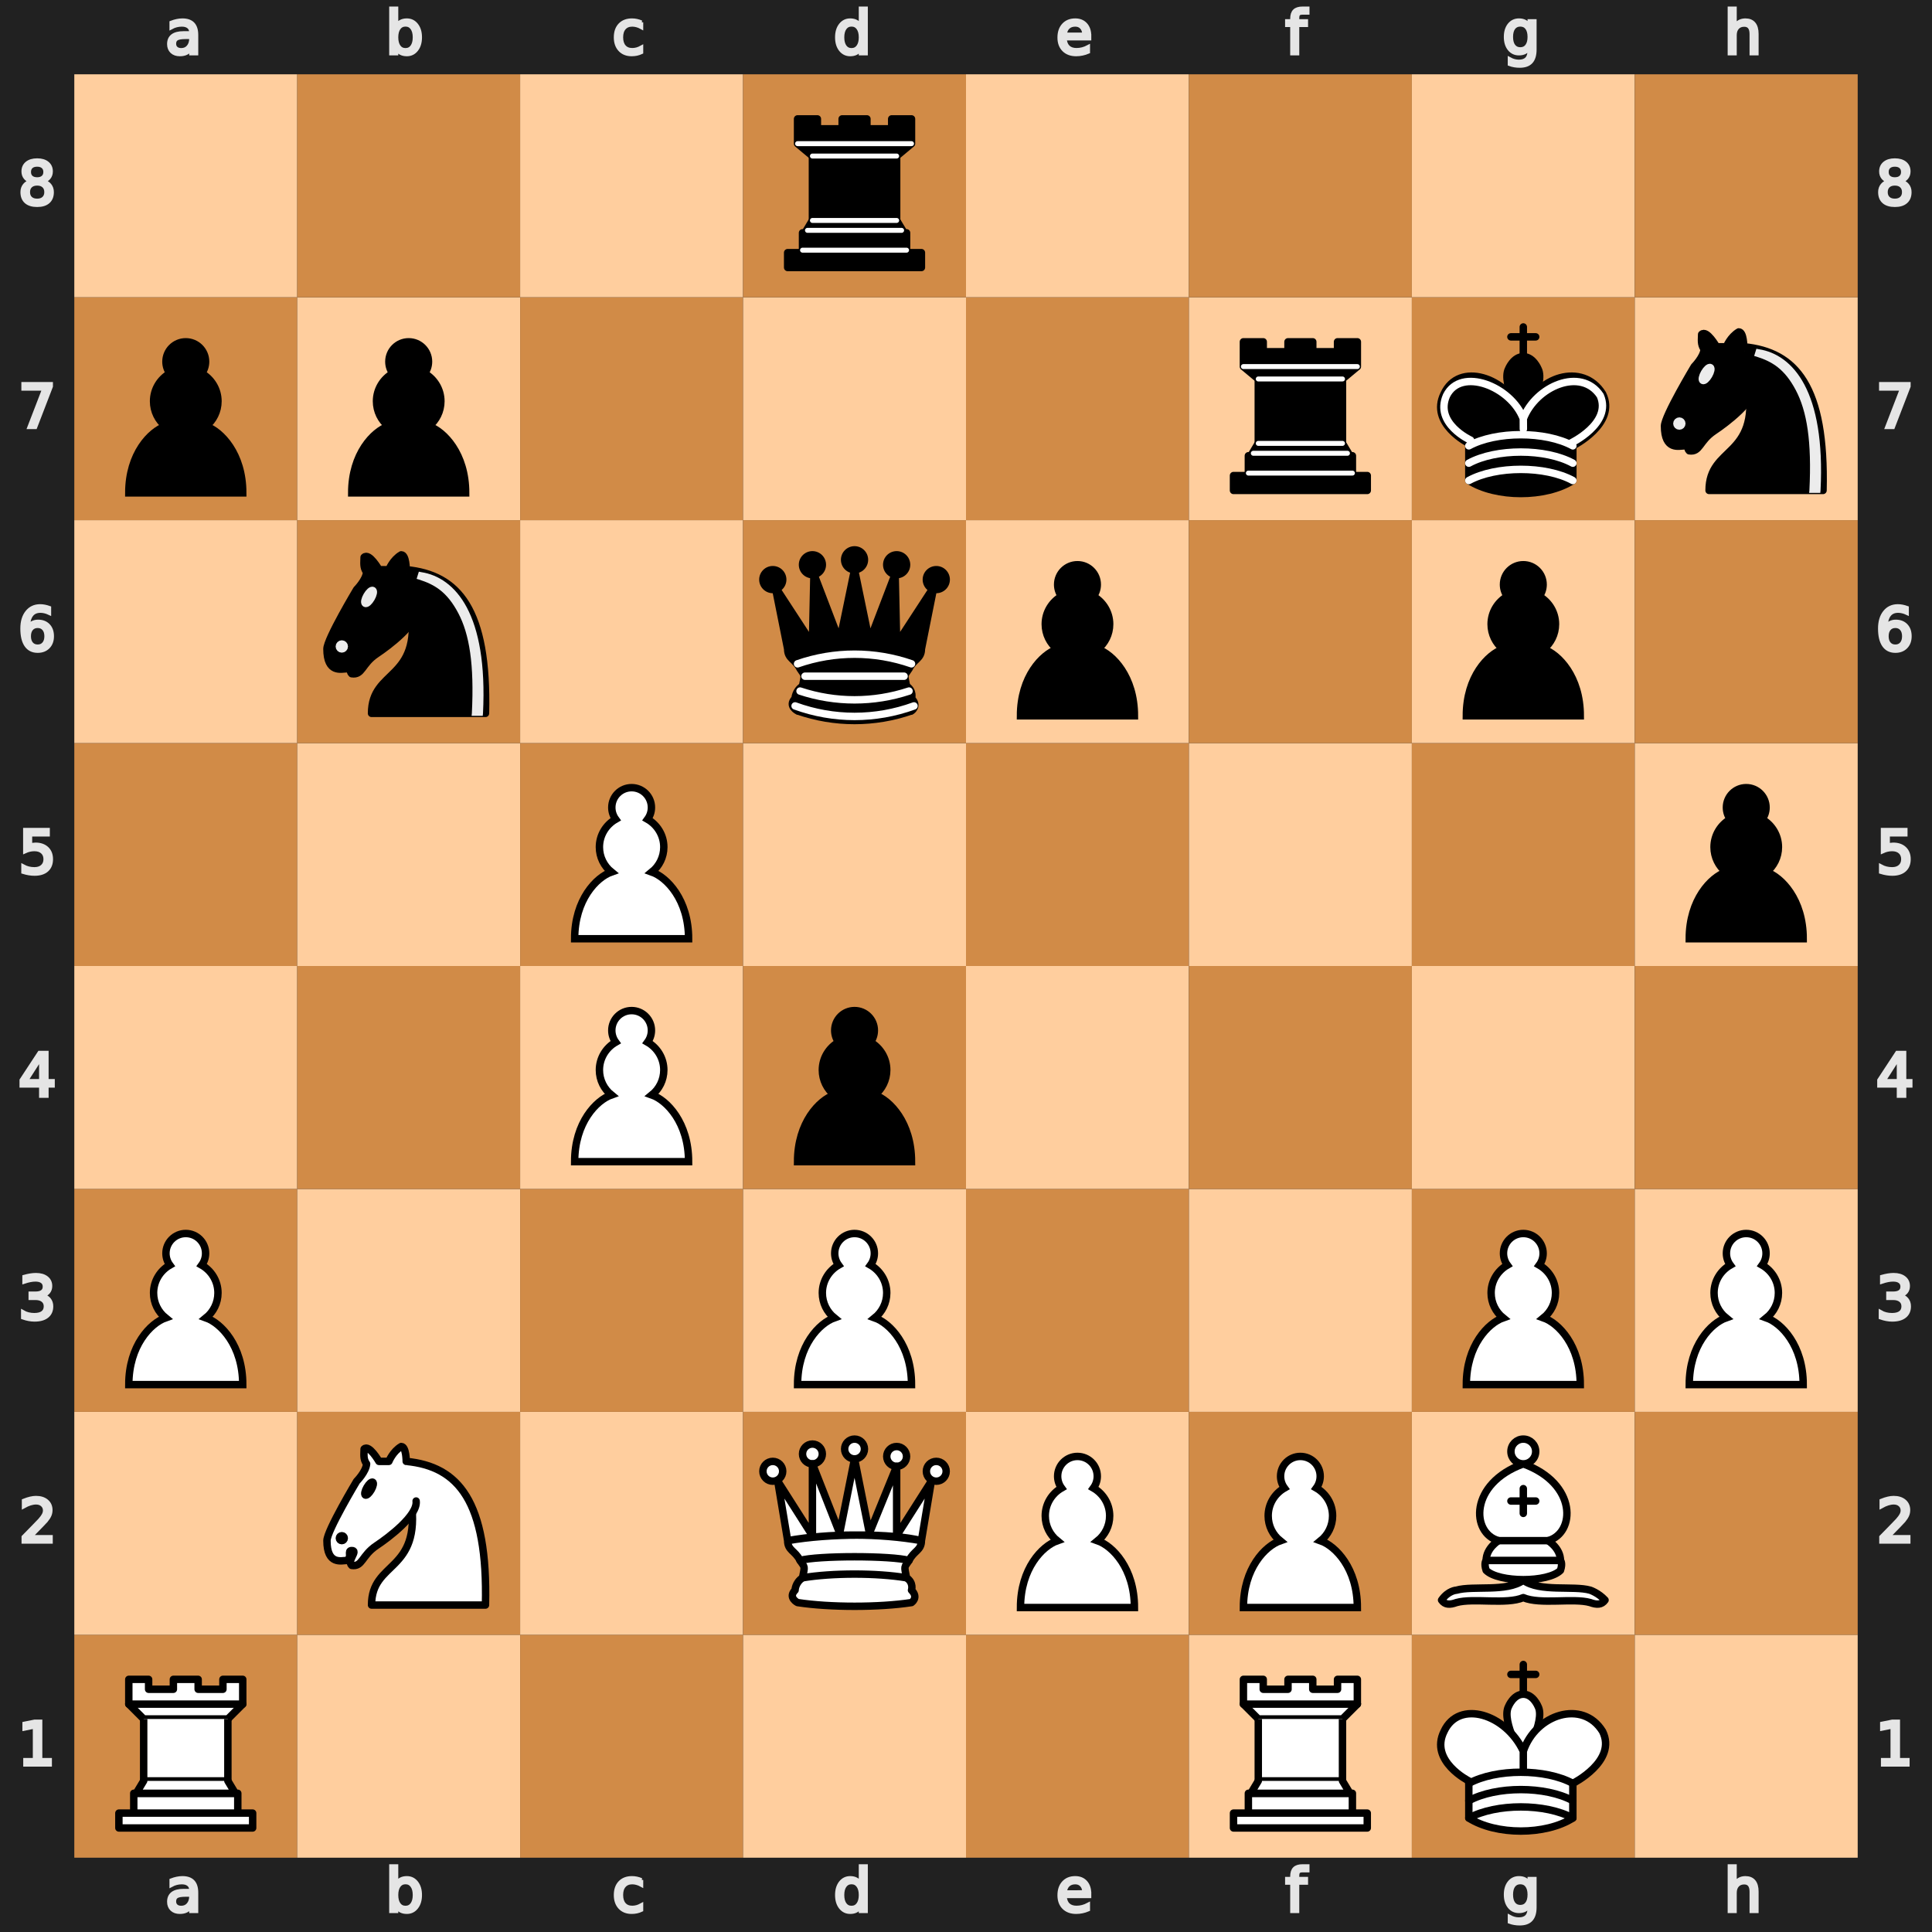
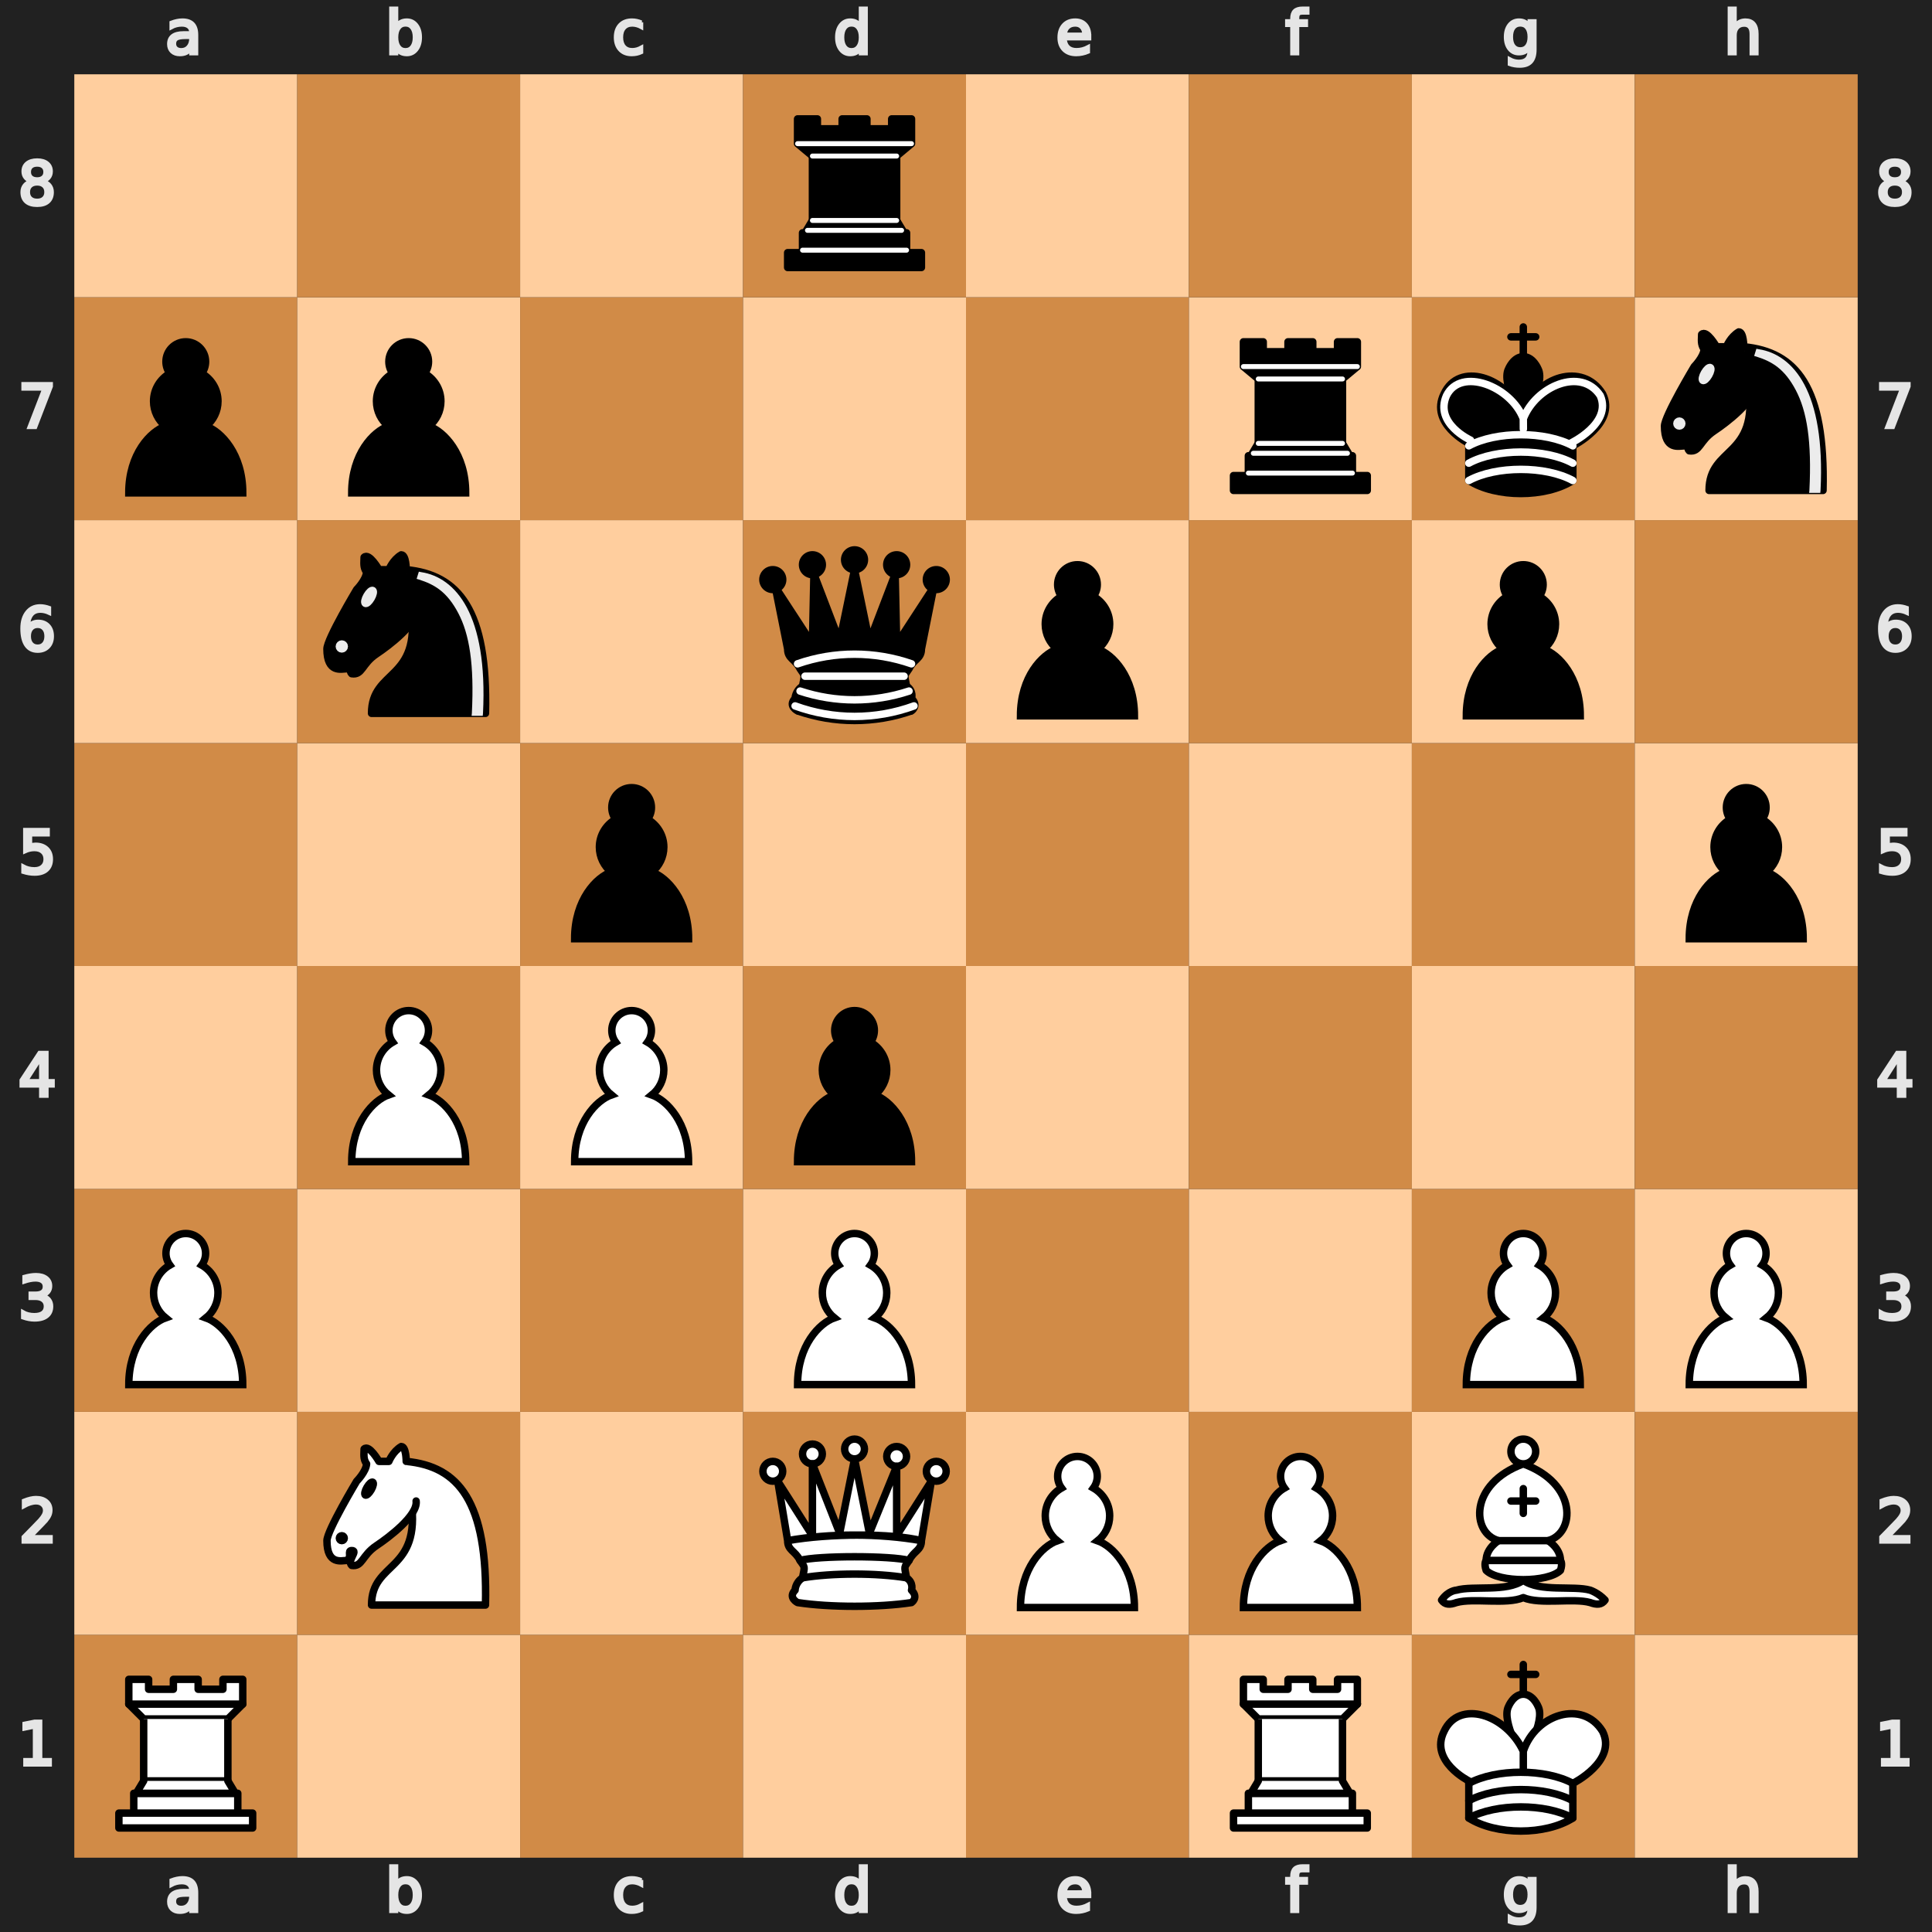
<svg xmlns="http://www.w3.org/2000/svg" xmlns:xlink="http://www.w3.org/1999/xlink" version="1.2" baseProfile="tiny" viewBox="0 0 390 390" width="350" height="350">
  <defs>
    <g id="white-pawn" class="white pawn">
      <path d="M22.5 9c-2.21 0-4 1.79-4 4 0 .89.29 1.71.78 2.38C17.33 16.5 16 18.59 16 21c0 2.03.94 3.84 2.41 5.03-3 1.06-7.41 5.55-7.41 13.47h23c0-7.92-4.41-12.41-7.41-13.47 1.47-1.19 2.41-3 2.41-5.03 0-2.41-1.33-4.5-3.28-5.62.49-.67.78-1.49.78-2.38 0-2.21-1.79-4-4-4z" fill="#fff" stroke="#000" stroke-width="1.5" stroke-linecap="round" />
    </g>
    <g id="white-knight" class="white knight" fill="none" fill-rule="evenodd" stroke="#000" stroke-width="1.5" stroke-linecap="round" stroke-linejoin="round">
      <path d="M 22,10 C 32.5,11 38.5,18 38,39 L 15,39 C 15,30 25,32.5 23,18" style="fill:#ffffff; stroke:#000000;" />
      <path d="M 24,18 C 24.38,20.91 18.45,25.37 16,27 C 13,29 13.18,31.34 11,31 C 9.958,30.06 12.41,27.96 11,28 C 10,28 11.19,29.23 10,30 C 9,30 5.997,31 6,26 C 6,24 12,14 12,14 C 12,14 13.89,12.1 14,10.5 C 13.27,9.506 13.5,8.5 13.5,7.5 C 14.5,6.5 16.5,10 16.5,10 L 18.5,10 C 18.5,10 19.28,8.008 21,7 C 22,7 22,10 22,10" style="fill:#ffffff; stroke:#000000;" />
      <path d="M 9.5 25.5 A 0.5 0.5 0 1 1 8.5,25.5 A 0.5 0.5 0 1 1 9.5 25.5 z" style="fill:#000000; stroke:#000000;" />
      <path d="M 15 15.5 A 0.5 1.5 0 1 1 14,15.5 A 0.5 1.5 0 1 1 15 15.5 z" transform="matrix(0.866,0.5,-0.5,0.866,9.693,-5.173)" style="fill:#000000; stroke:#000000;" />
    </g>
    <g id="white-bishop" class="white bishop" fill="none" fill-rule="evenodd" stroke="#000" stroke-width="1.5" stroke-linecap="round" stroke-linejoin="round">
      <g fill="#fff" stroke-linecap="butt">
        <path d="M9 36c3.39-.97 10.11.43 13.5-2 3.39 2.43 10.11 1.03 13.5 2 0 0 1.65.54 3 2-.68.97-1.65.99-3 .5-3.39-.97-10.11.46-13.5-1-3.39 1.46-10.11.03-13.5 1-1.354.49-2.323.47-3-.5 1.354-1.94 3-2 3-2zM15 32c2.5 2.5 12.5 2.5 15 0 .5-1.5 0-2 0-2 0-2.5-2.5-4-2.5-4 5.5-1.5 6-11.5-5-15.5-11 4-10.5 14-5 15.5 0 0-2.5 1.5-2.5 4 0 0-.5.5 0 2zM25 8a2.5 2.5 0 1 1-5 0 2.5 2.5 0 1 1 5 0z" />
      </g>
      <path d="M17.5 26h10M15 30h15m-7.5-14.5v5M20 18h5" stroke-linejoin="miter" />
    </g>
    <g id="white-rook" class="white rook" fill="#fff" fill-rule="evenodd" stroke="#000" stroke-width="1.5" stroke-linecap="round" stroke-linejoin="round">
      <path d="M9 39h27v-3H9v3zM12 36v-4h21v4H12zM11 14V9h4v2h5V9h5v2h5V9h4v5" stroke-linecap="butt" />
      <path d="M34 14l-3 3H14l-3-3" />
      <path d="M31 17v12.5H14V17" stroke-linecap="butt" stroke-linejoin="miter" />
      <path d="M31 29.5l1.5 2.5h-20l1.5-2.5" />
      <path d="M11 14h23" fill="none" stroke-linejoin="miter" />
    </g>
    <g id="white-queen" class="white queen" fill="#fff" fill-rule="evenodd" stroke="#000" stroke-width="1.5" stroke-linecap="round" stroke-linejoin="round">
      <path d="M8 12a2 2 0 1 1-4 0 2 2 0 1 1 4 0zM24.5 7.5a2 2 0 1 1-4 0 2 2 0 1 1 4 0zM41 12a2 2 0 1 1-4 0 2 2 0 1 1 4 0zM16 8.5a2 2 0 1 1-4 0 2 2 0 1 1 4 0zM33 9a2 2 0 1 1-4 0 2 2 0 1 1 4 0z" />
      <path d="M9 26c8.5-1.5 21-1.5 27 0l2-12-7 11V11l-5.5 13.5-3-15-3 15-5.5-14V25L7 14l2 12zM9 26c0 2 1.5 2 2.5 4 1 1.5 1 1 .5 3.5-1.5 1-1.5 2.5-1.5 2.5-1.5 1.5.5 2.5.5 2.5 6.5 1 16.5 1 23 0 0 0 1.5-1 0-2.5 0 0 .5-1.5-1-2.5-.5-2.5-.5-2 .5-3.5 1-2 2.5-2 2.5-4-8.5-1.5-18.5-1.5-27 0z" stroke-linecap="butt" />
      <path d="M11.5 30c3.5-1 18.5-1 22 0M12 33.5c6-1 15-1 21 0" fill="none" />
    </g>
    <g id="white-king" class="white king" fill="none" fill-rule="evenodd" stroke="#000" stroke-width="1.5" stroke-linecap="round" stroke-linejoin="round">
      <path d="M22.5 11.63V6M20 8h5" stroke-linejoin="miter" />
      <path d="M22.5 25s4.5-7.5 3-10.5c0 0-1-2.5-3-2.5s-3 2.5-3 2.5c-1.5 3 3 10.5 3 10.5" fill="#fff" stroke-linecap="butt" stroke-linejoin="miter" />
      <path d="M11.5 37c5.5 3.5 15.5 3.5 21 0v-7s9-4.5 6-10.5c-4-6.5-13.5-3.5-16 4V27v-3.5c-3.5-7.5-13-10.5-16-4-3 6 5 10 5 10V37z" fill="#fff" />
      <path d="M11.5 30c5.5-3 15.5-3 21 0m-21 3.5c5.5-3 15.5-3 21 0m-21 3.5c5.5-3 15.5-3 21 0" />
    </g>
    <g id="black-pawn" class="black pawn">
      <path d="M22.5 9c-2.21 0-4 1.79-4 4 0 .89.29 1.71.78 2.38C17.33 16.5 16 18.59 16 21c0 2.03.94 3.84 2.41 5.03-3 1.06-7.41 5.55-7.41 13.47h23c0-7.92-4.41-12.41-7.41-13.47 1.47-1.19 2.41-3 2.41-5.03 0-2.41-1.33-4.5-3.28-5.62.49-.67.78-1.49.78-2.38 0-2.21-1.79-4-4-4z" stroke="#000" stroke-width="1.5" stroke-linecap="round" />
    </g>
    <g id="black-knight" class="black knight" fill="none" fill-rule="evenodd" stroke="#000" stroke-width="1.5" stroke-linecap="round" stroke-linejoin="round">
      <path d="M 22,10 C 32.5,11 38.5,18 38,39 L 15,39 C 15,30 25,32.5 23,18" style="fill:#000000; stroke:#000000;" />
      <path d="M 24,18 C 24.38,20.91 18.45,25.37 16,27 C 13,29 13.18,31.34 11,31 C 9.958,30.06 12.41,27.96 11,28 C 10,28 11.19,29.23 10,30 C 9,30 5.997,31 6,26 C 6,24 12,14 12,14 C 12,14 13.89,12.1 14,10.5 C 13.27,9.506 13.5,8.5 13.5,7.5 C 14.5,6.5 16.5,10 16.5,10 L 18.5,10 C 18.5,10 19.28,8.008 21,7 C 22,7 22,10 22,10" style="fill:#000000; stroke:#000000;" />
      <path d="M 9.5 25.5 A 0.5 0.5 0 1 1 8.5,25.5 A 0.5 0.5 0 1 1 9.5 25.5 z" style="fill:#ececec; stroke:#ececec;" />
      <path d="M 15 15.5 A 0.5 1.5 0 1 1 14,15.5 A 0.5 1.5 0 1 1 15 15.5 z" transform="matrix(0.866,0.5,-0.5,0.866,9.693,-5.173)" style="fill:#ececec; stroke:#ececec;" />
      <path d="M 24.55,10.4 L 24.1,11.85 L 24.6,12 C 27.75,13 30.25,14.49 32.5,18.75 C 34.75,23.01 35.75,29.06 35.25,39 L 35.2,39.5 L 37.45,39.5 L 37.5,39 C 38,28.94 36.62,22.15 34.25,17.66 C 31.88,13.17 28.46,11.02 25.06,10.5 L 24.55,10.4 z " style="fill:#ececec; stroke:none;" />
    </g>
    <g id="black-rook" class="black rook" fill="#000" fill-rule="evenodd" stroke="#000" stroke-width="1.5" stroke-linecap="round" stroke-linejoin="round">
      <path d="M9 39h27v-3H9v3zM12.5 32l1.5-2.5h17l1.5 2.5h-20zM12 36v-4h21v4H12z" stroke-linecap="butt" />
      <path d="M14 29.5v-13h17v13H14z" stroke-linecap="butt" stroke-linejoin="miter" />
      <path d="M14 16.5L11 14h23l-3 2.5H14zM11 14V9h4v2h5V9h5v2h5V9h4v5H11z" stroke-linecap="butt" />
      <path d="M12 35.5h21M13 31.5h19M14 29.5h17M14 16.5h17M11 14h23" fill="none" stroke="#fff" stroke-width="1" stroke-linejoin="miter" />
    </g>
    <g id="black-queen" class="black queen" fill="#000" fill-rule="evenodd" stroke="#000" stroke-width="1.5" stroke-linecap="round" stroke-linejoin="round">
      <g fill="#000" stroke="none">
        <circle cx="6" cy="12" r="2.75" />
        <circle cx="14" cy="9" r="2.75" />
        <circle cx="22.5" cy="8" r="2.75" />
        <circle cx="31" cy="9" r="2.75" />
        <circle cx="39" cy="12" r="2.75" />
      </g>
      <path d="M9 26c8.5-1.5 21-1.5 27 0l2.5-12.5L31 25l-.3-14.1-5.2 13.6-3-14.5-3 14.5-5.2-13.6L14 25 6.5 13.5 9 26zM9 26c0 2 1.5 2 2.5 4 1 1.5 1 1 .5 3.5-1.5 1-1.5 2.5-1.5 2.5-1.5 1.5.5 2.5.5 2.5 6.5 1 16.5 1 23 0 0 0 1.5-1 0-2.5 0 0 .5-1.5-1-2.5-.5-2.5-.5-2 .5-3.5 1-2 2.5-2 2.5-4-8.5-1.5-18.5-1.5-27 0z" stroke-linecap="butt" />
      <path d="M11 38.5a35 35 1 0 0 23 0" fill="none" stroke-linecap="butt" />
      <path d="M11 29a35 35 1 0 1 23 0M12.5 31.5h20M11.5 34.5a35 35 1 0 0 22 0M10.5 37.5a35 35 1 0 0 24 0" fill="none" stroke="#fff" />
    </g>
    <g id="black-king" class="black king" fill="none" fill-rule="evenodd" stroke="#000" stroke-width="1.5" stroke-linecap="round" stroke-linejoin="round">
      <path d="M22.5 11.63V6" stroke-linejoin="miter" />
      <path d="M22.5 25s4.5-7.5 3-10.5c0 0-1-2.5-3-2.5s-3 2.5-3 2.5c-1.5 3 3 10.5 3 10.5" fill="#000" stroke-linecap="butt" stroke-linejoin="miter" />
      <path d="M11.5 37c5.5 3.5 15.5 3.5 21 0v-7s9-4.5 6-10.5c-4-6.5-13.5-3.5-16 4V27v-3.5c-3.5-7.5-13-10.5-16-4-3 6 5 10 5 10V37z" fill="#000" />
      <path d="M20 8h5" stroke-linejoin="miter" />
      <path d="M32 29.5s8.5-4 6.03-9.65C34.15 14 25 18 22.5 24.5l.01 2.1-.01-2.1C20 18 9.906 14 6.997 19.85c-2.497 5.65 4.853 9 4.853 9M11.5 30c5.5-3 15.5-3 21 0m-21 3.5c5.5-3 15.5-3 21 0m-21 3.5c5.5-3 15.5-3 21 0" stroke="#fff" />
    </g>
  </defs>
  <rect x="0" y="0" width="390" height="390" fill="#212121" />
  <g transform="translate(20, 0) scale(0.75, 0.75)" fill="#e5e5e5" stroke="#e5e5e5">
    <path d="M23.328 10.016q-1.742 0-2.414.398-.672.398-.672 1.36 0 .765.5 1.218.508.445 1.375.445 1.196 0 1.914-.843.727-.852.727-2.258v-.32zm2.867-.594v4.992h-1.437v-1.328q-.492.797-1.227 1.18-.734.375-1.797.375-1.343 0-2.14-.75-.79-.758-.79-2.024 0-1.476.985-2.226.992-.75 2.953-.75h2.016V8.75q0-.992-.656-1.531-.649-.547-1.829-.547-.75 0-1.46.18-.711.18-1.368.539V6.062q.79-.304 1.532-.453.742-.156 1.445-.156 1.898 0 2.836.984.937.985.937 2.985z" />
  </g>
  <g transform="translate(20, 375) scale(0.75, 0.75)" fill="#e5e5e5" stroke="#e5e5e5">
    <path d="M23.328 10.016q-1.742 0-2.414.398-.672.398-.672 1.36 0 .765.5 1.218.508.445 1.375.445 1.196 0 1.914-.843.727-.852.727-2.258v-.32zm2.867-.594v4.992h-1.437v-1.328q-.492.797-1.227 1.18-.734.375-1.797.375-1.343 0-2.14-.75-.79-.758-.79-2.024 0-1.476.985-2.226.992-.75 2.953-.75h2.016V8.75q0-.992-.656-1.531-.649-.547-1.829-.547-.75 0-1.46.18-.711.18-1.368.539V6.062q.79-.304 1.532-.453.742-.156 1.445-.156 1.898 0 2.836.984.937.985.937 2.985z" />
  </g>
  <g transform="translate(65, 0) scale(0.75, 0.75)" fill="#e5e5e5" stroke="#e5e5e5">
    <path d="M24.922 10.047q0-1.586-.656-2.485-.649-.906-1.79-.906-1.14 0-1.796.906-.649.899-.649 2.485 0 1.586.649 2.492.656.898 1.797.898 1.14 0 1.789-.898.656-.906.656-2.492zm-4.89-3.055q.452-.781 1.14-1.156.695-.383 1.656-.383 1.594 0 2.586 1.266 1 1.265 1 3.328 0 2.062-1 3.328-.992 1.266-2.586 1.266-.96 0-1.656-.375-.688-.383-1.14-1.164v1.312h-1.446V2.258h1.445z" />
  </g>
  <g transform="translate(65, 375) scale(0.75, 0.75)" fill="#e5e5e5" stroke="#e5e5e5">
    <path d="M24.922 10.047q0-1.586-.656-2.485-.649-.906-1.79-.906-1.14 0-1.796.906-.649.899-.649 2.485 0 1.586.649 2.492.656.898 1.797.898 1.14 0 1.789-.898.656-.906.656-2.492zm-4.89-3.055q.452-.781 1.14-1.156.695-.383 1.656-.383 1.594 0 2.586 1.266 1 1.265 1 3.328 0 2.062-1 3.328-.992 1.266-2.586 1.266-.96 0-1.656-.375-.688-.383-1.14-1.164v1.312h-1.446V2.258h1.445z" />
  </g>
  <g transform="translate(110, 0) scale(0.75, 0.75)" fill="#e5e5e5" stroke="#e5e5e5">
    <path d="M25.96 6v1.344q-.608-.336-1.226-.5-.609-.172-1.234-.172-1.398 0-2.172.89-.773.883-.773 2.485 0 1.601.773 2.492.774.883 2.172.883.625 0 1.234-.164.618-.172 1.227-.508v1.328q-.602.281-1.25.422-.64.14-1.367.14-1.977 0-3.14-1.242-1.165-1.242-1.165-3.351 0-2.14 1.172-3.367 1.18-1.227 3.227-1.227.664 0 1.296.14.633.134 1.227.407z" />
  </g>
  <g transform="translate(110, 375) scale(0.75, 0.75)" fill="#e5e5e5" stroke="#e5e5e5">
    <path d="M25.96 6v1.344q-.608-.336-1.226-.5-.609-.172-1.234-.172-1.398 0-2.172.89-.773.883-.773 2.485 0 1.601.773 2.492.774.883 2.172.883.625 0 1.234-.164.618-.172 1.227-.508v1.328q-.602.281-1.25.422-.64.14-1.367.14-1.977 0-3.14-1.242-1.165-1.242-1.165-3.351 0-2.14 1.172-3.367 1.18-1.227 3.227-1.227.664 0 1.296.14.633.134 1.227.407z" />
  </g>
  <g transform="translate(155, 0) scale(0.75, 0.75)" fill="#e5e5e5" stroke="#e5e5e5">
    <path d="M24.973 6.992V2.258h1.437v12.156h-1.437v-1.312q-.453.78-1.149 1.164-.687.375-1.656.375-1.586 0-2.586-1.266-.992-1.266-.992-3.328 0-2.063.992-3.328 1-1.266 2.586-1.266.969 0 1.656.383.696.375 1.149 1.156zm-4.899 3.055q0 1.586.649 2.492.656.898 1.797.898 1.14 0 1.796-.898.657-.906.657-2.492 0-1.586-.657-2.485-.656-.906-1.796-.906-1.141 0-1.797.906-.649.899-.649 2.485z" />
  </g>
  <g transform="translate(155, 375) scale(0.75, 0.75)" fill="#e5e5e5" stroke="#e5e5e5">
    <path d="M24.973 6.992V2.258h1.437v12.156h-1.437v-1.312q-.453.78-1.149 1.164-.687.375-1.656.375-1.586 0-2.586-1.266-.992-1.266-.992-3.328 0-2.063.992-3.328 1-1.266 2.586-1.266.969 0 1.656.383.696.375 1.149 1.156zm-4.899 3.055q0 1.586.649 2.492.656.898 1.797.898 1.14 0 1.796-.898.657-.906.657-2.492 0-1.586-.657-2.485-.656-.906-1.796-.906-1.141 0-1.797.906-.649.899-.649 2.485z" />
  </g>
  <g transform="translate(200, 0) scale(0.75, 0.75)" fill="#e5e5e5" stroke="#e5e5e5">
    <path d="M26.555 9.68v.703h-6.61q.094 1.484.89 2.265.806.774 2.235.774.828 0 1.602-.203.781-.203 1.547-.61v1.36q-.774.328-1.586.5-.813.172-1.649.172-2.093 0-3.32-1.22-1.219-1.218-1.219-3.296 0-2.148 1.157-3.406 1.164-1.266 3.132-1.266 1.766 0 2.79 1.14 1.03 1.134 1.03 3.087zm-1.438-.422q-.015-1.18-.664-1.883-.64-.703-1.703-.703-1.203 0-1.93.68-.718.68-.828 1.914z" />
  </g>
  <g transform="translate(200, 375) scale(0.75, 0.75)" fill="#e5e5e5" stroke="#e5e5e5">
    <path d="M26.555 9.68v.703h-6.61q.094 1.484.89 2.265.806.774 2.235.774.828 0 1.602-.203.781-.203 1.547-.61v1.36q-.774.328-1.586.5-.813.172-1.649.172-2.093 0-3.32-1.22-1.219-1.218-1.219-3.296 0-2.148 1.157-3.406 1.164-1.266 3.132-1.266 1.766 0 2.79 1.14 1.03 1.134 1.03 3.087zm-1.438-.422q-.015-1.18-.664-1.883-.64-.703-1.703-.703-1.203 0-1.93.68-.718.68-.828 1.914z" />
  </g>
  <g transform="translate(245, 0) scale(0.75, 0.75)" fill="#e5e5e5" stroke="#e5e5e5">
    <path d="M25.285 2.258v1.195H23.91q-.773 0-1.078.313-.297.312-.297 1.125v.773h2.367v1.117h-2.367v7.633H21.09V6.781h-1.375V5.664h1.375v-.61q0-1.46.68-2.124.68-.672 2.156-.672z" />
  </g>
  <g transform="translate(245, 375) scale(0.75, 0.75)" fill="#e5e5e5" stroke="#e5e5e5">
    <path d="M25.285 2.258v1.195H23.91q-.773 0-1.078.313-.297.312-.297 1.125v.773h2.367v1.117h-2.367v7.633H21.09V6.781h-1.375V5.664h1.375v-.61q0-1.46.68-2.124.68-.672 2.156-.672z" />
  </g>
  <g transform="translate(290, 0) scale(0.75, 0.75)" fill="#e5e5e5" stroke="#e5e5e5">
    <path d="M24.973 9.937q0-1.562-.649-2.421-.64-.86-1.804-.86-1.157 0-1.805.86-.64.859-.64 2.421 0 1.555.64 2.415.648.859 1.805.859 1.164 0 1.804-.86.649-.859.649-2.414zm1.437 3.391q0 2.234-.992 3.32-.992 1.094-3.04 1.094-.757 0-1.429-.117-.672-.11-1.304-.344v-1.398q.632.344 1.25.508.617.164 1.257.164 1.414 0 2.118-.743.703-.734.703-2.226v-.711q-.446.773-1.141 1.156-.695.383-1.664.383-1.61 0-2.594-1.227-.984-1.226-.984-3.25 0-2.03.984-3.257.985-1.227 2.594-1.227.969 0 1.664.383t1.14 1.156V5.664h1.438z" />
  </g>
  <g transform="translate(290, 375) scale(0.75, 0.75)" fill="#e5e5e5" stroke="#e5e5e5">
    <path d="M24.973 9.937q0-1.562-.649-2.421-.64-.86-1.804-.86-1.157 0-1.805.86-.64.859-.64 2.421 0 1.555.64 2.415.648.859 1.805.859 1.164 0 1.804-.86.649-.859.649-2.414zm1.437 3.391q0 2.234-.992 3.32-.992 1.094-3.04 1.094-.757 0-1.429-.117-.672-.11-1.304-.344v-1.398q.632.344 1.25.508.617.164 1.257.164 1.414 0 2.118-.743.703-.734.703-2.226v-.711q-.446.773-1.141 1.156-.695.383-1.664.383-1.61 0-2.594-1.227-.984-1.226-.984-3.25 0-2.03.984-3.257.985-1.227 2.594-1.227.969 0 1.664.383t1.14 1.156V5.664h1.438z" />
  </g>
  <g transform="translate(335, 0) scale(0.75, 0.75)" fill="#e5e5e5" stroke="#e5e5e5">
    <path d="M26.164 9.133v5.281h-1.437V9.18q0-1.243-.485-1.86-.484-.617-1.453-.617-1.164 0-1.836.742-.672.742-.672 2.024v4.945h-1.445V2.258h1.445v4.765q.516-.789 1.211-1.18.703-.39 1.617-.39 1.508 0 2.282.938.773.93.773 2.742z" />
  </g>
  <g transform="translate(335, 375) scale(0.75, 0.75)" fill="#e5e5e5" stroke="#e5e5e5">
    <path d="M26.164 9.133v5.281h-1.437V9.18q0-1.243-.485-1.86-.484-.617-1.453-.617-1.164 0-1.836.742-.672.742-.672 2.024v4.945h-1.445V2.258h1.445v4.765q.516-.789 1.211-1.18.703-.39 1.617-.39 1.508 0 2.282.938.773.93.773 2.742z" />
  </g>
  <g transform="translate(0, 335) scale(0.75, 0.75)" fill="#e5e5e5" stroke="#e5e5e5">
    <path d="M6.754 26.996h2.578v-8.898l-2.805.562v-1.437l2.79-.563h1.578v10.336h2.578v1.328h-6.72z" />
  </g>
  <g transform="translate(375, 335) scale(0.75, 0.75)" fill="#e5e5e5" stroke="#e5e5e5">
    <path d="M6.754 26.996h2.578v-8.898l-2.805.562v-1.437l2.79-.563h1.578v10.336h2.578v1.328h-6.72z" />
  </g>
  <g transform="translate(0, 290) scale(0.75, 0.75)" fill="#e5e5e5" stroke="#e5e5e5">
    <path d="M8.195 26.996h5.508v1.328H6.297v-1.328q.898-.93 2.445-2.492 1.555-1.57 1.953-2.024.758-.851 1.055-1.437.305-.594.305-1.164 0-.93-.657-1.516-.648-.586-1.695-.586-.742 0-1.57.258-.82.258-1.758.781v-1.593q.953-.383 1.781-.578.828-.196 1.516-.196 1.812 0 2.89.906 1.079.907 1.079 2.422 0 .72-.274 1.368-.265.64-.976 1.515-.196.227-1.243 1.313-1.046 1.078-2.953 3.023z" />
  </g>
  <g transform="translate(375, 290) scale(0.75, 0.75)" fill="#e5e5e5" stroke="#e5e5e5">
    <path d="M8.195 26.996h5.508v1.328H6.297v-1.328q.898-.93 2.445-2.492 1.555-1.57 1.953-2.024.758-.851 1.055-1.437.305-.594.305-1.164 0-.93-.657-1.516-.648-.586-1.695-.586-.742 0-1.57.258-.82.258-1.758.781v-1.593q.953-.383 1.781-.578.828-.196 1.516-.196 1.812 0 2.89.906 1.079.907 1.079 2.422 0 .72-.274 1.368-.265.64-.976 1.515-.196.227-1.243 1.313-1.046 1.078-2.953 3.023z" />
  </g>
  <g transform="translate(0, 245) scale(0.75, 0.75)" fill="#e5e5e5" stroke="#e5e5e5">
    <path d="M11.434 22.035q1.132.242 1.765 1.008.64.766.64 1.89 0 1.727-1.187 2.672-1.187.946-3.375.946-.734 0-1.515-.149-.774-.14-1.602-.43V26.45q.656.383 1.438.578.78.196 1.632.196 1.485 0 2.258-.586.782-.586.782-1.703 0-1.032-.727-1.61-.719-.586-2.008-.586h-1.36v-1.297h1.423q1.164 0 1.78-.46.618-.47.618-1.344 0-.899-.64-1.375-.633-.485-1.82-.485-.65 0-1.391.141-.743.14-1.633.437V16.95q.898-.25 1.68-.375.788-.125 1.484-.125 1.797 0 2.844.82 1.046.813 1.046 2.204 0 .968-.554 1.64-.555.664-1.578.922z" />
  </g>
  <g transform="translate(375, 245) scale(0.75, 0.75)" fill="#e5e5e5" stroke="#e5e5e5">
    <path d="M11.434 22.035q1.132.242 1.765 1.008.64.766.64 1.89 0 1.727-1.187 2.672-1.187.946-3.375.946-.734 0-1.515-.149-.774-.14-1.602-.43V26.45q.656.383 1.438.578.78.196 1.632.196 1.485 0 2.258-.586.782-.586.782-1.703 0-1.032-.727-1.61-.719-.586-2.008-.586h-1.36v-1.297h1.423q1.164 0 1.78-.46.618-.47.618-1.344 0-.899-.64-1.375-.633-.485-1.82-.485-.65 0-1.391.141-.743.14-1.633.437V16.95q.898-.25 1.68-.375.788-.125 1.484-.125 1.797 0 2.844.82 1.046.813 1.046 2.204 0 .968-.554 1.64-.555.664-1.578.922z" />
  </g>
  <g transform="translate(0, 200) scale(0.75, 0.75)" fill="#e5e5e5" stroke="#e5e5e5">
    <path d="M11.016 18.035L7.03 24.262h3.985zm-.414-1.375h1.984v7.602h1.664v1.312h-1.664v2.75h-1.57v-2.75H5.75v-1.523z" />
  </g>
  <g transform="translate(375, 200) scale(0.75, 0.75)" fill="#e5e5e5" stroke="#e5e5e5">
    <path d="M11.016 18.035L7.03 24.262h3.985zm-.414-1.375h1.984v7.602h1.664v1.312h-1.664v2.75h-1.57v-2.75H5.75v-1.523z" />
  </g>
  <g transform="translate(0, 155) scale(0.75, 0.75)" fill="#e5e5e5" stroke="#e5e5e5">
    <path d="M6.719 16.66h6.195v1.328h-4.75v2.86q.344-.118.688-.172.343-.063.687-.063 1.953 0 3.094 1.07 1.14 1.07 1.14 2.899 0 1.883-1.171 2.93-1.172 1.039-3.305 1.039-.735 0-1.5-.125-.758-.125-1.57-.375v-1.586q.703.383 1.453.57.75.188 1.586.188 1.351 0 2.14-.711.79-.711.79-1.93 0-1.219-.79-1.93-.789-.71-2.14-.71-.633 0-1.266.14-.625.14-1.281.438z" />
  </g>
  <g transform="translate(375, 155) scale(0.75, 0.75)" fill="#e5e5e5" stroke="#e5e5e5">
    <path d="M6.719 16.66h6.195v1.328h-4.75v2.86q.344-.118.688-.172.343-.063.687-.063 1.953 0 3.094 1.07 1.14 1.07 1.14 2.899 0 1.883-1.171 2.93-1.172 1.039-3.305 1.039-.735 0-1.5-.125-.758-.125-1.57-.375v-1.586q.703.383 1.453.57.75.188 1.586.188 1.351 0 2.14-.711.79-.711.79-1.93 0-1.219-.79-1.93-.789-.71-2.14-.71-.633 0-1.266.14-.625.14-1.281.438z" />
  </g>
  <g transform="translate(0, 110) scale(0.75, 0.75)" fill="#e5e5e5" stroke="#e5e5e5">
    <path d="M10.137 21.863q-1.063 0-1.688.727-.617.726-.617 1.992 0 1.258.617 1.992.625.727 1.688.727 1.062 0 1.68-.727.624-.734.624-1.992 0-1.266-.625-1.992-.617-.727-1.68-.727zm3.133-4.945v1.437q-.594-.28-1.204-.43-.601-.148-1.195-.148-1.562 0-2.39 1.055-.82 1.055-.938 3.188.46-.68 1.156-1.04.696-.367 1.531-.367 1.758 0 2.774 1.07 1.023 1.063 1.023 2.899 0 1.797-1.062 2.883-1.063 1.086-2.828 1.086-2.024 0-3.094-1.547-1.07-1.555-1.07-4.5 0-2.766 1.312-4.406 1.313-1.649 3.524-1.649.593 0 1.195.117.61.118 1.266.352z" />
  </g>
  <g transform="translate(375, 110) scale(0.75, 0.75)" fill="#e5e5e5" stroke="#e5e5e5">
    <path d="M10.137 21.863q-1.063 0-1.688.727-.617.726-.617 1.992 0 1.258.617 1.992.625.727 1.688.727 1.062 0 1.68-.727.624-.734.624-1.992 0-1.266-.625-1.992-.617-.727-1.68-.727zm3.133-4.945v1.437q-.594-.28-1.204-.43-.601-.148-1.195-.148-1.562 0-2.39 1.055-.82 1.055-.938 3.188.46-.68 1.156-1.04.696-.367 1.531-.367 1.758 0 2.774 1.07 1.023 1.063 1.023 2.899 0 1.797-1.062 2.883-1.063 1.086-2.828 1.086-2.024 0-3.094-1.547-1.07-1.555-1.07-4.5 0-2.766 1.312-4.406 1.313-1.649 3.524-1.649.593 0 1.195.117.61.118 1.266.352z" />
  </g>
  <g transform="translate(0, 65) scale(0.75, 0.75)" fill="#e5e5e5" stroke="#e5e5e5">
    <path d="M6.25 16.66h7.5v.672L9.516 28.324H7.867l3.985-10.336H6.25z" />
  </g>
  <g transform="translate(375, 65) scale(0.75, 0.75)" fill="#e5e5e5" stroke="#e5e5e5">
    <path d="M6.25 16.66h7.5v.672L9.516 28.324H7.867l3.985-10.336H6.25z" />
  </g>
  <g transform="translate(0, 20) scale(0.75, 0.75)" fill="#e5e5e5" stroke="#e5e5e5">
    <path d="M10 22.785q-1.125 0-1.773.602-.641.601-.641 1.656t.64 1.656q.649.602 1.774.602t1.773-.602q.649-.61.649-1.656 0-1.055-.649-1.656-.64-.602-1.773-.602zm-1.578-.672q-1.016-.25-1.586-.945-.563-.695-.563-1.695 0-1.399.993-2.211 1-.813 2.734-.813 1.742 0 2.734.813.993.812.993 2.21 0 1-.57 1.696-.563.695-1.571.945 1.14.266 1.773 1.04.641.773.641 1.89 0 1.695-1.04 2.602-1.03.906-2.96.906t-2.969-.906Q6 26.738 6 25.043q0-1.117.64-1.89.641-.774 1.782-1.04zm-.578-2.492q0 .906.562 1.414.57.508 1.594.508 1.016 0 1.586-.508.578-.508.578-1.414 0-.906-.578-1.414-.57-.508-1.586-.508-1.023 0-1.594.508-.562.508-.562 1.414z" />
  </g>
  <g transform="translate(375, 20) scale(0.75, 0.75)" fill="#e5e5e5" stroke="#e5e5e5">
    <path d="M10 22.785q-1.125 0-1.773.602-.641.601-.641 1.656t.64 1.656q.649.602 1.774.602t1.773-.602q.649-.61.649-1.656 0-1.055-.649-1.656-.64-.602-1.773-.602zm-1.578-.672q-1.016-.25-1.586-.945-.563-.695-.563-1.695 0-1.399.993-2.211 1-.813 2.734-.813 1.742 0 2.734.813.993.812.993 2.21 0 1-.57 1.696-.563.695-1.571.945 1.14.266 1.773 1.04.641.773.641 1.89 0 1.695-1.04 2.602-1.03.906-2.96.906t-2.969-.906Q6 26.738 6 25.043q0-1.117.64-1.89.641-.774 1.782-1.04zm-.578-2.492q0 .906.562 1.414.57.508 1.594.508 1.016 0 1.586-.508.578-.508.578-1.414 0-.906-.578-1.414-.57-.508-1.586-.508-1.023 0-1.594.508-.562.508-.562 1.414z" />
  </g>
  <rect x="15" y="330" width="45" height="45" class="square dark a1" stroke="none" fill="#d18b47" />
  <rect x="60" y="330" width="45" height="45" class="square light b1" stroke="none" fill="#ffce9e" />
  <rect x="105" y="330" width="45" height="45" class="square dark c1" stroke="none" fill="#d18b47" />
  <rect x="150" y="330" width="45" height="45" class="square light d1" stroke="none" fill="#ffce9e" />
  <rect x="195" y="330" width="45" height="45" class="square dark e1" stroke="none" fill="#d18b47" />
  <rect x="240" y="330" width="45" height="45" class="square light f1" stroke="none" fill="#ffce9e" />
  <rect x="285" y="330" width="45" height="45" class="square dark g1" stroke="none" fill="#d18b47" />
  <rect x="330" y="330" width="45" height="45" class="square light h1" stroke="none" fill="#ffce9e" />
  <rect x="15" y="285" width="45" height="45" class="square light a2" stroke="none" fill="#ffce9e" />
  <rect x="60" y="285" width="45" height="45" class="square dark b2" stroke="none" fill="#d18b47" />
  <rect x="105" y="285" width="45" height="45" class="square light c2" stroke="none" fill="#ffce9e" />
  <rect x="150" y="285" width="45" height="45" class="square dark d2" stroke="none" fill="#d18b47" />
  <rect x="195" y="285" width="45" height="45" class="square light e2" stroke="none" fill="#ffce9e" />
  <rect x="240" y="285" width="45" height="45" class="square dark f2" stroke="none" fill="#d18b47" />
  <rect x="285" y="285" width="45" height="45" class="square light g2" stroke="none" fill="#ffce9e" />
  <rect x="330" y="285" width="45" height="45" class="square dark h2" stroke="none" fill="#d18b47" />
  <rect x="15" y="240" width="45" height="45" class="square dark a3" stroke="none" fill="#d18b47" />
  <rect x="60" y="240" width="45" height="45" class="square light b3" stroke="none" fill="#ffce9e" />
  <rect x="105" y="240" width="45" height="45" class="square dark c3" stroke="none" fill="#d18b47" />
  <rect x="150" y="240" width="45" height="45" class="square light d3" stroke="none" fill="#ffce9e" />
  <rect x="195" y="240" width="45" height="45" class="square dark e3" stroke="none" fill="#d18b47" />
  <rect x="240" y="240" width="45" height="45" class="square light f3" stroke="none" fill="#ffce9e" />
  <rect x="285" y="240" width="45" height="45" class="square dark g3" stroke="none" fill="#d18b47" />
  <rect x="330" y="240" width="45" height="45" class="square light h3" stroke="none" fill="#ffce9e" />
  <rect x="15" y="195" width="45" height="45" class="square light a4" stroke="none" fill="#ffce9e" />
  <rect x="60" y="195" width="45" height="45" class="square dark b4" stroke="none" fill="#d18b47" />
  <rect x="105" y="195" width="45" height="45" class="square light c4" stroke="none" fill="#ffce9e" />
  <rect x="150" y="195" width="45" height="45" class="square dark d4" stroke="none" fill="#d18b47" />
  <rect x="195" y="195" width="45" height="45" class="square light e4" stroke="none" fill="#ffce9e" />
  <rect x="240" y="195" width="45" height="45" class="square dark f4" stroke="none" fill="#d18b47" />
  <rect x="285" y="195" width="45" height="45" class="square light g4" stroke="none" fill="#ffce9e" />
  <rect x="330" y="195" width="45" height="45" class="square dark h4" stroke="none" fill="#d18b47" />
  <rect x="15" y="150" width="45" height="45" class="square dark a5" stroke="none" fill="#d18b47" />
  <rect x="60" y="150" width="45" height="45" class="square light b5" stroke="none" fill="#ffce9e" />
  <rect x="105" y="150" width="45" height="45" class="square dark c5" stroke="none" fill="#d18b47" />
  <rect x="150" y="150" width="45" height="45" class="square light d5" stroke="none" fill="#ffce9e" />
  <rect x="195" y="150" width="45" height="45" class="square dark e5" stroke="none" fill="#d18b47" />
  <rect x="240" y="150" width="45" height="45" class="square light f5" stroke="none" fill="#ffce9e" />
  <rect x="285" y="150" width="45" height="45" class="square dark g5" stroke="none" fill="#d18b47" />
  <rect x="330" y="150" width="45" height="45" class="square light h5" stroke="none" fill="#ffce9e" />
  <rect x="15" y="105" width="45" height="45" class="square light a6" stroke="none" fill="#ffce9e" />
  <rect x="60" y="105" width="45" height="45" class="square dark b6" stroke="none" fill="#d18b47" />
  <rect x="105" y="105" width="45" height="45" class="square light c6" stroke="none" fill="#ffce9e" />
  <rect x="150" y="105" width="45" height="45" class="square dark d6" stroke="none" fill="#d18b47" />
  <rect x="195" y="105" width="45" height="45" class="square light e6" stroke="none" fill="#ffce9e" />
  <rect x="240" y="105" width="45" height="45" class="square dark f6" stroke="none" fill="#d18b47" />
  <rect x="285" y="105" width="45" height="45" class="square light g6" stroke="none" fill="#ffce9e" />
  <rect x="330" y="105" width="45" height="45" class="square dark h6" stroke="none" fill="#d18b47" />
  <rect x="15" y="60" width="45" height="45" class="square dark a7" stroke="none" fill="#d18b47" />
  <rect x="60" y="60" width="45" height="45" class="square light b7" stroke="none" fill="#ffce9e" />
  <rect x="105" y="60" width="45" height="45" class="square dark c7" stroke="none" fill="#d18b47" />
  <rect x="150" y="60" width="45" height="45" class="square light d7" stroke="none" fill="#ffce9e" />
  <rect x="195" y="60" width="45" height="45" class="square dark e7" stroke="none" fill="#d18b47" />
  <rect x="240" y="60" width="45" height="45" class="square light f7" stroke="none" fill="#ffce9e" />
  <rect x="285" y="60" width="45" height="45" class="square dark g7" stroke="none" fill="#d18b47" />
  <rect x="330" y="60" width="45" height="45" class="square light h7" stroke="none" fill="#ffce9e" />
  <rect x="15" y="15" width="45" height="45" class="square light a8" stroke="none" fill="#ffce9e" />
  <rect x="60" y="15" width="45" height="45" class="square dark b8" stroke="none" fill="#d18b47" />
  <rect x="105" y="15" width="45" height="45" class="square light c8" stroke="none" fill="#ffce9e" />
  <rect x="150" y="15" width="45" height="45" class="square dark d8" stroke="none" fill="#d18b47" />
  <rect x="195" y="15" width="45" height="45" class="square light e8" stroke="none" fill="#ffce9e" />
  <rect x="240" y="15" width="45" height="45" class="square dark f8" stroke="none" fill="#d18b47" />
  <rect x="285" y="15" width="45" height="45" class="square light g8" stroke="none" fill="#ffce9e" />
  <rect x="330" y="15" width="45" height="45" class="square dark h8" stroke="none" fill="#d18b47" />
  <use href="#white-rook" xlink:href="#white-rook" transform="translate(15, 330)" />
  <use href="#white-rook" xlink:href="#white-rook" transform="translate(240, 330)" />
  <use href="#white-king" xlink:href="#white-king" transform="translate(285, 330)" />
  <use href="#white-knight" xlink:href="#white-knight" transform="translate(60, 285)" />
  <use href="#white-queen" xlink:href="#white-queen" transform="translate(150, 285)" />
  <use href="#white-pawn" xlink:href="#white-pawn" transform="translate(195, 285)" />
  <use href="#white-pawn" xlink:href="#white-pawn" transform="translate(240, 285)" />
  <use href="#white-bishop" xlink:href="#white-bishop" transform="translate(285, 285)" />
  <use href="#white-pawn" xlink:href="#white-pawn" transform="translate(15, 240)" />
  <use href="#white-pawn" xlink:href="#white-pawn" transform="translate(150, 240)" />
  <use href="#white-pawn" xlink:href="#white-pawn" transform="translate(285, 240)" />
  <use href="#white-pawn" xlink:href="#white-pawn" transform="translate(330, 240)" />
+   <use href="#white-pawn" xlink:href="#white-pawn" transform="translate(60, 195)" />
  <use href="#white-pawn" xlink:href="#white-pawn" transform="translate(105, 195)" />
  <use href="#black-pawn" xlink:href="#black-pawn" transform="translate(150, 195)" />
-   <use href="#white-pawn" xlink:href="#white-pawn" transform="translate(105, 150)" />
+   <use href="#black-pawn" xlink:href="#black-pawn" transform="translate(105, 150)" />
  <use href="#black-pawn" xlink:href="#black-pawn" transform="translate(330, 150)" />
  <use href="#black-knight" xlink:href="#black-knight" transform="translate(60, 105)" />
  <use href="#black-queen" xlink:href="#black-queen" transform="translate(150, 105)" />
  <use href="#black-pawn" xlink:href="#black-pawn" transform="translate(195, 105)" />
  <use href="#black-pawn" xlink:href="#black-pawn" transform="translate(285, 105)" />
  <use href="#black-pawn" xlink:href="#black-pawn" transform="translate(15, 60)" />
  <use href="#black-pawn" xlink:href="#black-pawn" transform="translate(60, 60)" />
  <use href="#black-rook" xlink:href="#black-rook" transform="translate(240, 60)" />
  <use href="#black-king" xlink:href="#black-king" transform="translate(285, 60)" />
  <use href="#black-knight" xlink:href="#black-knight" transform="translate(330, 60)" />
  <use href="#black-rook" xlink:href="#black-rook" transform="translate(150, 15)" />
</svg>
